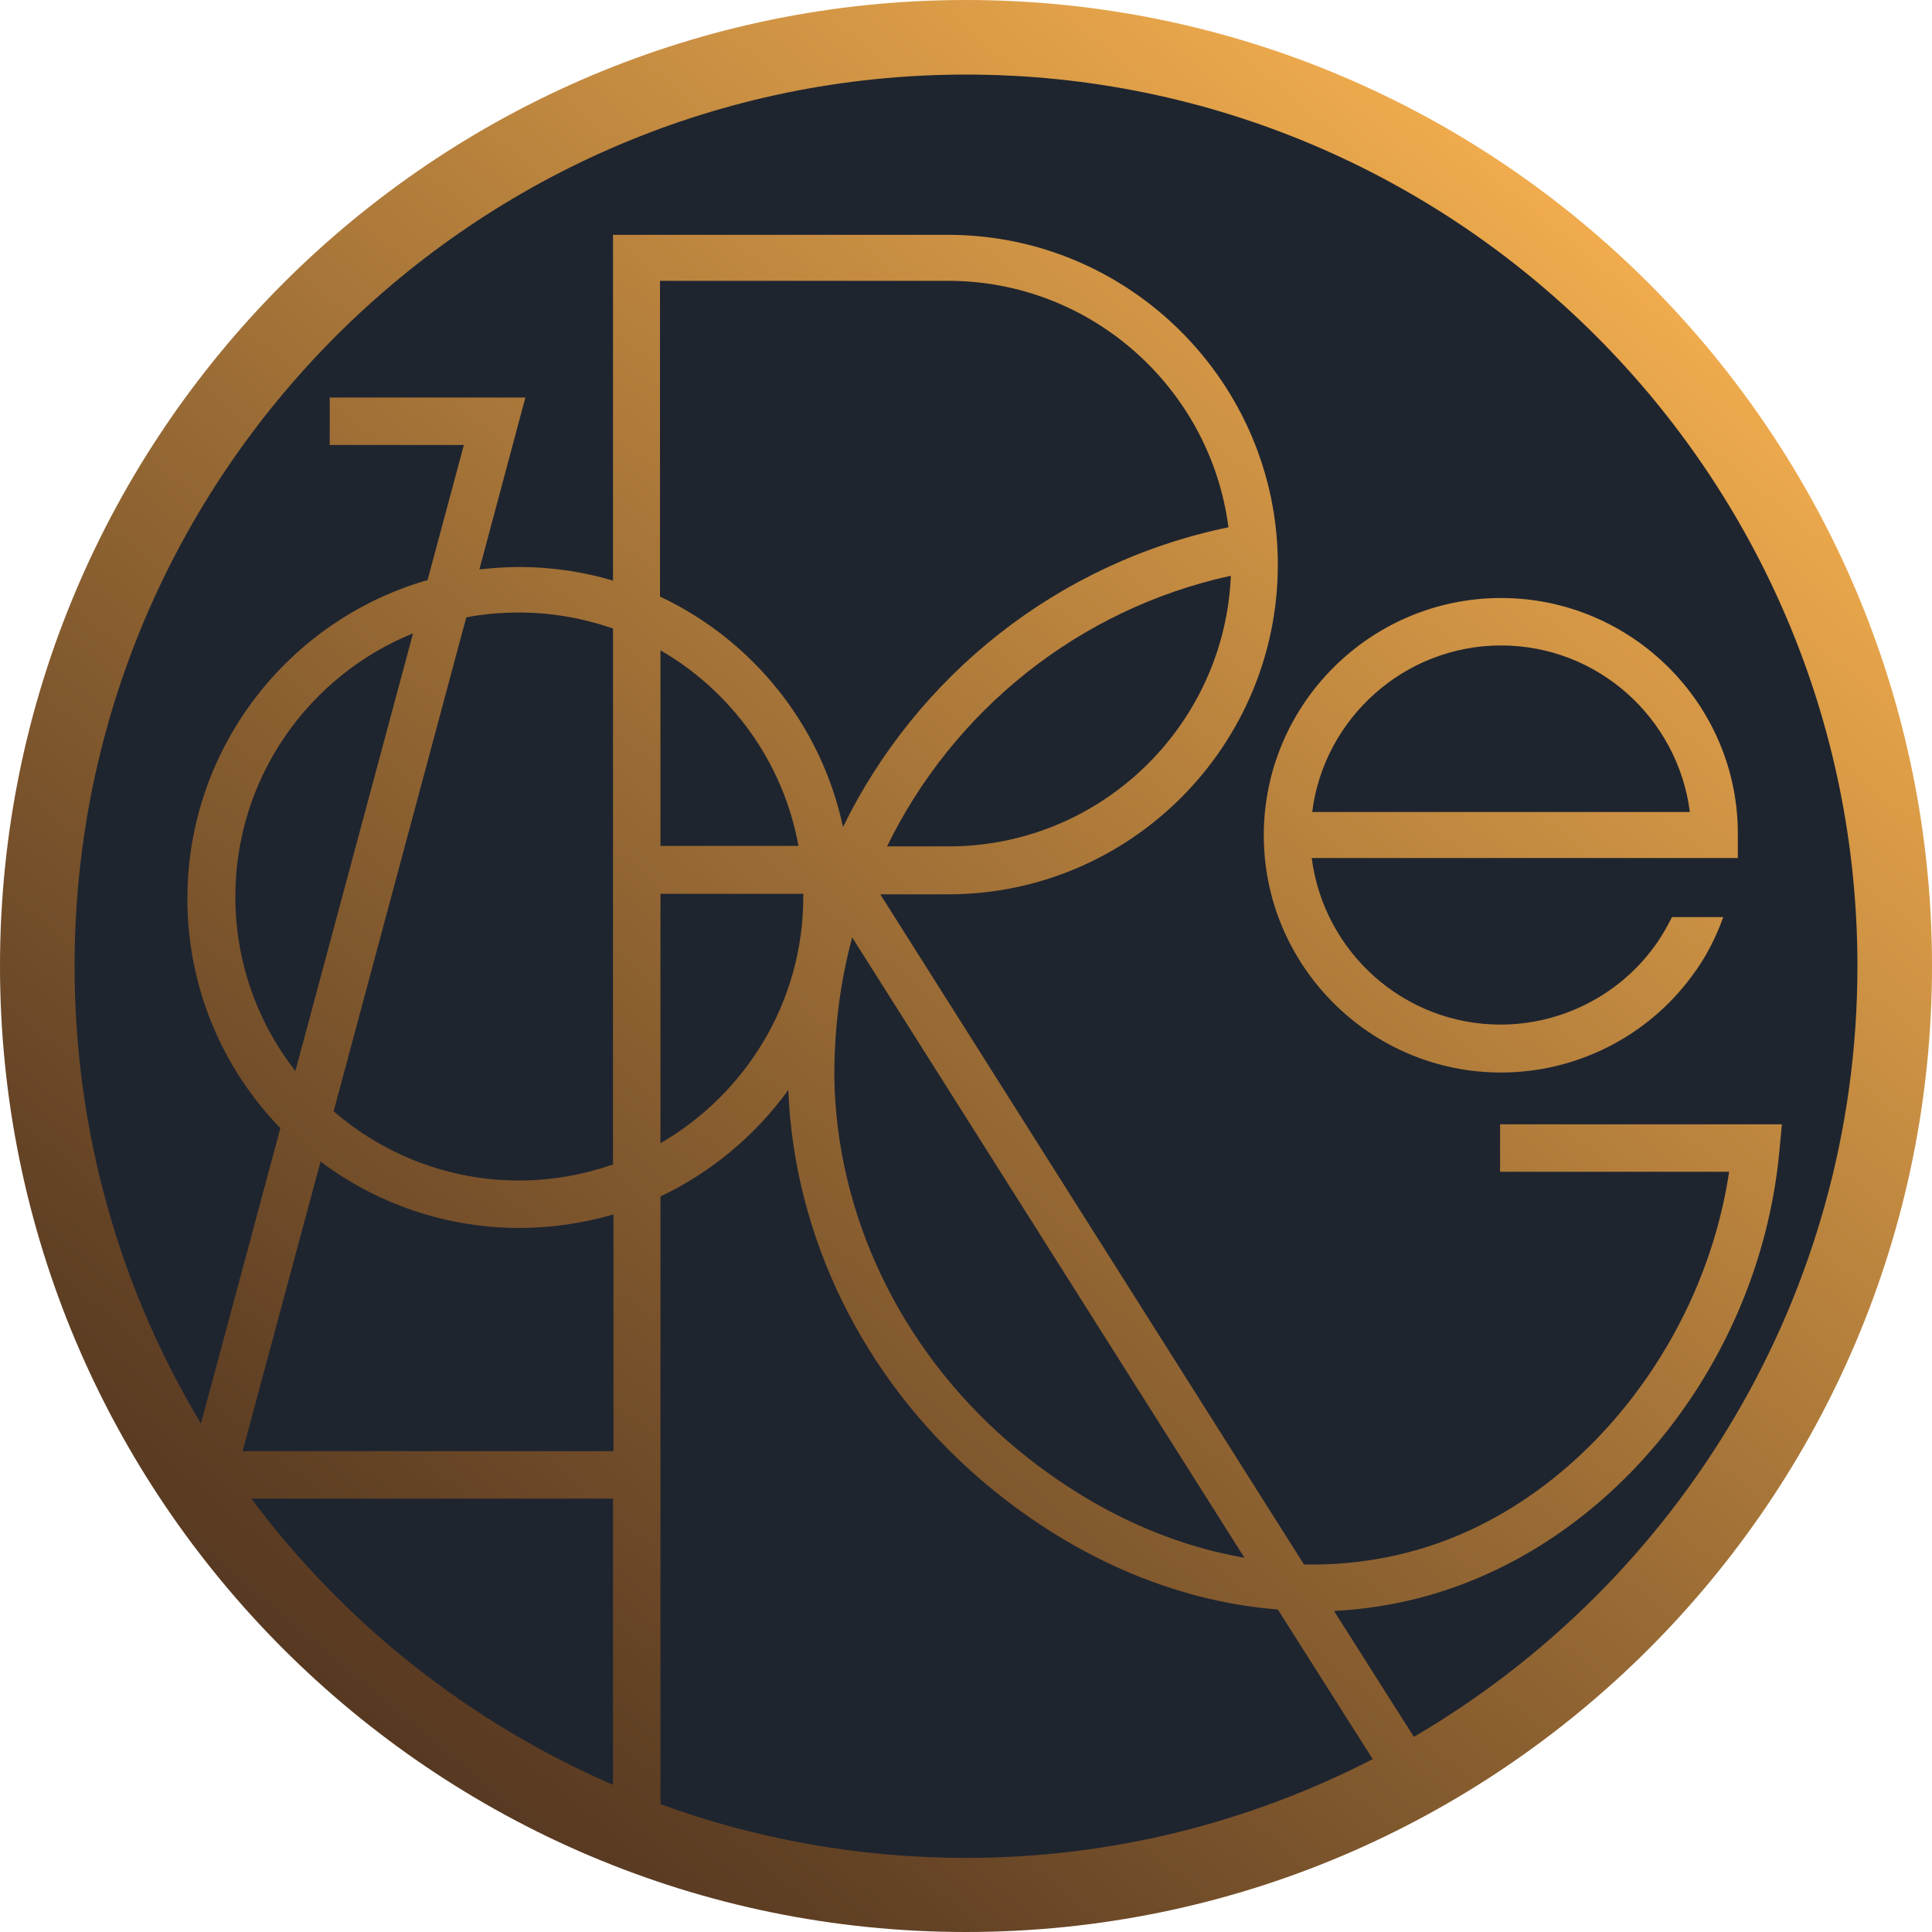
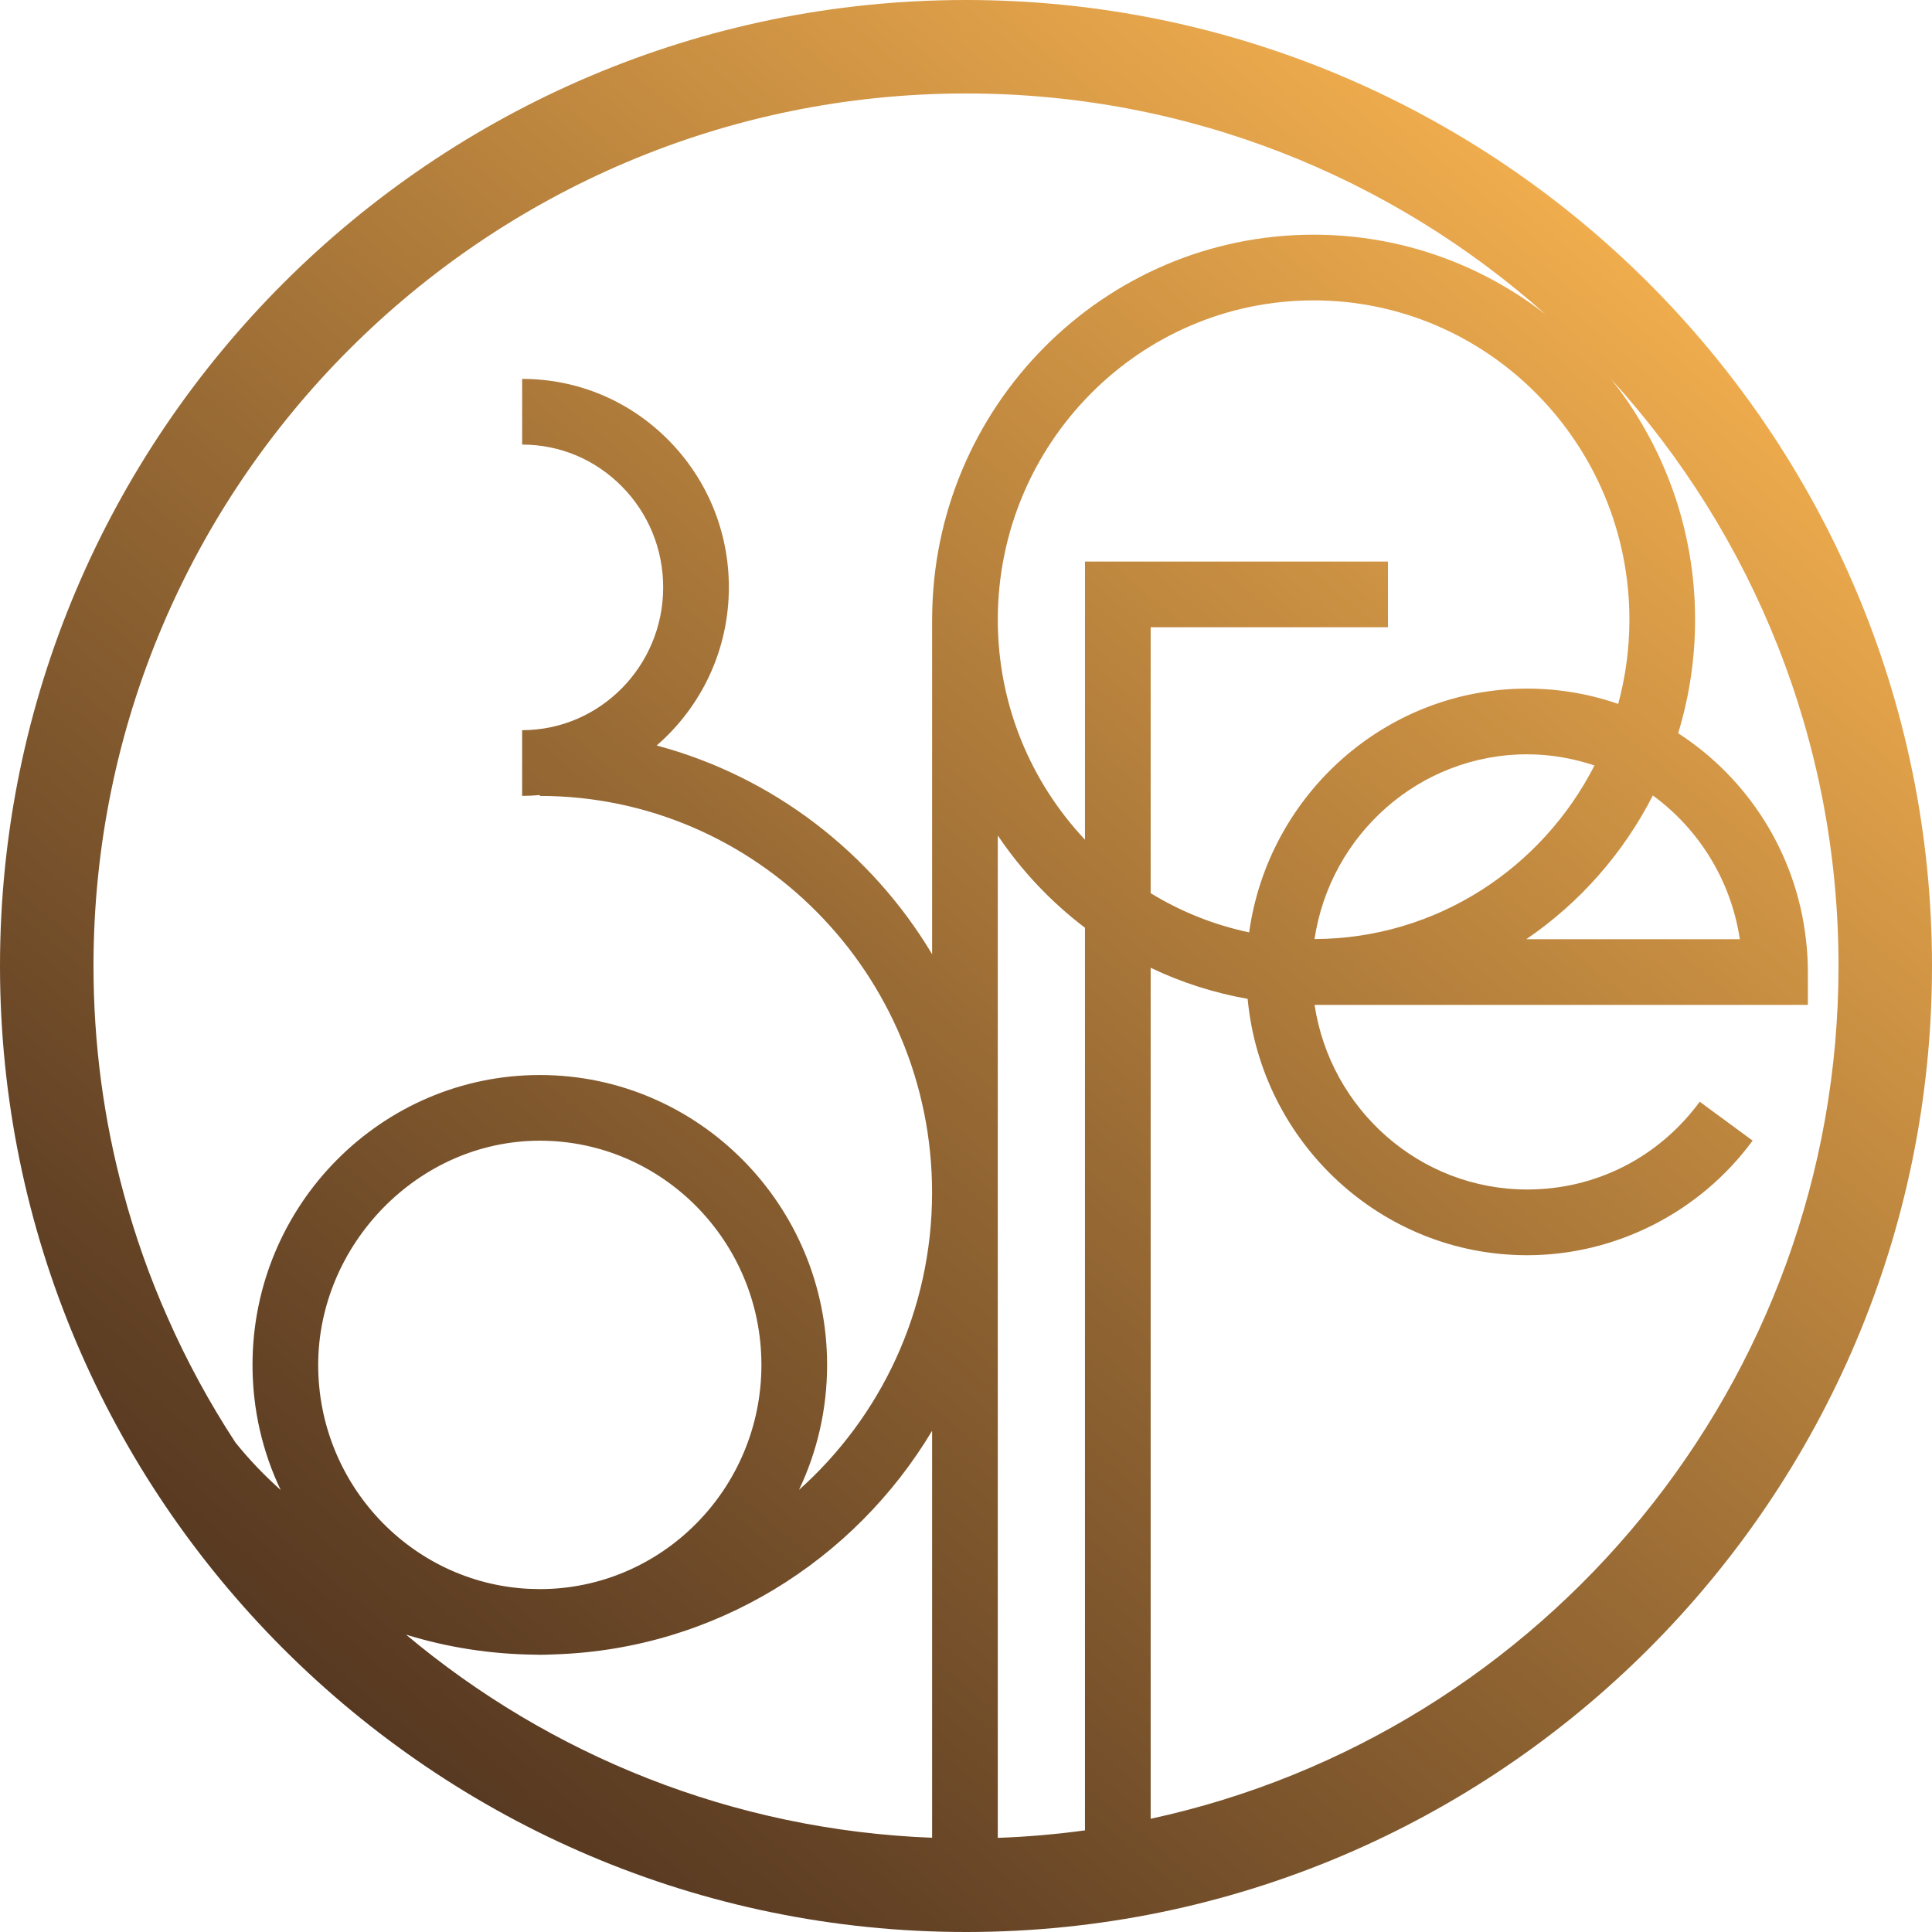
- <svg xmlns="http://www.w3.org/2000/svg" width="89" height="89" viewBox="0 0 89 89" fill="none">
-   <circle cx="44.5" cy="44.5" r="42.5" fill="#1F252F" />
-   <path d="M44.5 0C19.964 0 0 19.964 0 44.5C0 69.036 19.941 89 44.5 89C69.059 89 89 69.036 89 44.5C89 19.964 69.036 0 44.5 0ZM28.239 82.219C21.592 79.342 15.859 74.769 11.577 69.036H28.239V82.219ZM28.239 66.85H11.175L14.766 53.511C17.332 55.43 20.499 56.567 23.934 56.567C25.429 56.567 26.878 56.344 28.261 55.943V66.85H28.239ZM13.607 49.34C11.867 47.11 10.841 44.322 10.841 41.31C10.841 35.823 14.231 31.116 19.027 29.176L13.607 49.34ZM28.239 53.645C26.878 54.114 25.429 54.382 23.912 54.382C20.655 54.382 17.666 53.177 15.369 51.192L21.48 28.44C22.261 28.284 23.087 28.217 23.912 28.217C25.429 28.217 26.878 28.485 28.239 28.953V53.645ZM44.5 85.587C39.57 85.587 34.819 84.717 30.425 83.111V55.117C32.767 54.002 34.797 52.307 36.314 50.21C36.581 56.969 39.749 63.438 45.058 68.055C49.251 71.691 54.069 73.765 58.865 74.144L63.237 81.037C57.593 83.937 51.236 85.587 44.5 85.587ZM38.834 38.098C37.831 33.392 34.663 29.488 30.403 27.481V12.937H43.675C50.3 12.937 55.764 17.912 56.59 24.291C48.694 25.919 42.225 31.161 38.834 38.098ZM56.701 26.522C56.411 33.436 50.701 38.99 43.697 38.99H40.864C43.898 32.767 49.653 28.061 56.701 26.522ZM39.258 43.184L57.326 71.758C53.556 71.111 49.809 69.304 46.463 66.427C41.444 62.077 38.522 55.943 38.433 49.586C38.433 47.377 38.7 45.236 39.258 43.184ZM36.782 38.968H30.425V29.957C33.704 31.853 36.091 35.132 36.782 38.968ZM37.005 41.154C37.005 41.199 37.005 41.243 37.005 41.31C37.005 46.151 34.351 50.389 30.425 52.664V41.176H37.005V41.154ZM65.133 80.011L61.452 74.211C63.549 74.1 65.601 73.676 67.587 72.895C75.394 69.839 81.171 61.832 81.974 52.976L82.085 51.794H69.103V53.98H79.654C78.539 61.475 73.386 68.3 66.784 70.888C64.62 71.735 62.345 72.115 60.069 72.07L40.552 41.199H43.675C52.062 41.199 58.865 34.373 58.865 26.009C58.865 17.644 52.039 10.818 43.675 10.818H31.585H28.239V26.745C26.878 26.343 25.429 26.12 23.912 26.12C23.287 26.12 22.685 26.165 22.083 26.232L24.202 18.313H15.19V20.499H21.369L19.696 26.722C13.316 28.551 8.632 34.44 8.632 41.4C8.632 45.504 10.261 49.229 12.915 51.972L9.257 65.579C5.554 59.423 3.435 52.196 3.435 44.5C3.435 21.86 21.86 3.435 44.5 3.435C67.14 3.435 85.565 21.86 85.565 44.5C85.565 59.623 77.334 72.873 65.133 80.011ZM69.148 27.548C63.125 27.548 58.218 32.455 58.218 38.477C58.218 44.5 63.125 49.407 69.148 49.407C72.605 49.407 75.884 47.757 77.936 44.968C78.561 44.143 79.029 43.229 79.386 42.247H77.022C76.776 42.738 76.509 43.206 76.174 43.652C74.524 45.883 71.891 47.199 69.126 47.199C64.664 47.199 60.984 43.853 60.426 39.526H80.055V38.433C80.078 32.455 75.17 27.548 69.148 27.548ZM60.449 37.407C60.984 33.102 64.687 29.734 69.148 29.734C73.609 29.734 77.29 33.08 77.847 37.407H60.449Z" fill="url(#paint0_linear)" />
+ <svg xmlns="http://www.w3.org/2000/svg" width="120" height="120" viewBox="0 0 120 120" fill="none">
+   <path d="M60 0C26.917 0 0 26.916 0 59.997C0 93.079 26.917 120 60 120C93.083 120 120 93.085 120 59.997C120 26.91 93.089 0 60 0ZM100.509 43.722C98.735 43.106 96.833 42.771 94.855 42.771C86.061 42.771 78.775 49.369 77.587 57.911C75.392 57.449 73.33 56.615 71.47 55.477V38.959H86.209V34.879H67.391V52.155C64.039 48.594 61.975 43.784 61.975 38.492C61.975 27.555 70.775 18.657 81.591 18.657C92.406 18.657 101.206 27.555 101.206 38.492C101.206 40.302 100.96 42.055 100.509 43.722ZM81.648 58.326C82.621 51.834 88.175 46.852 94.855 46.852C96.315 46.852 97.717 47.104 99.035 47.545C95.783 53.925 89.215 58.304 81.648 58.326ZM102.662 49.408C105.507 51.488 107.516 54.671 108.063 58.336H94.799C98.109 56.084 100.822 53.009 102.661 49.408H102.662ZM61.974 74.075V51.892C63.454 54.091 65.287 56.029 67.39 57.624V113.687C65.611 113.931 63.804 114.088 61.974 114.153V74.075ZM60 5.805C73.807 5.805 86.421 10.996 96 19.527C92.004 16.426 87.008 14.577 81.59 14.577C68.548 14.577 57.935 25.267 57.897 38.42H57.895V59.267C54.12 52.959 48.012 48.23 40.786 46.304C43.529 43.927 45.271 40.408 45.271 36.484C45.271 33.029 43.938 29.78 41.518 27.335C39.092 24.884 35.866 23.534 32.432 23.534V27.614C34.768 27.614 36.965 28.535 38.618 30.205C40.278 31.881 41.191 34.111 41.191 36.484C41.191 41.374 37.261 45.353 32.431 45.353V49.433C32.802 49.433 33.168 49.414 33.531 49.382V49.436C46.966 49.436 57.893 60.484 57.893 74.07C57.893 81.417 54.691 88.019 49.628 92.537C50.746 90.186 51.373 87.554 51.373 84.777C51.373 74.848 43.368 66.771 33.529 66.771C23.689 66.771 15.684 74.848 15.684 84.777C15.684 87.558 16.312 90.193 17.433 92.546C16.42 91.644 15.48 90.659 14.626 89.601C13.011 87.133 11.595 84.532 10.399 81.809C9.296 79.324 8.379 76.741 7.665 74.07C6.451 69.582 5.807 64.862 5.807 59.996C5.807 30.114 30.117 5.805 60.001 5.805H60ZM32.806 98.683C25.55 98.302 19.763 92.21 19.763 84.777C19.763 77.343 25.938 70.851 33.528 70.851C41.118 70.851 47.293 77.098 47.293 84.777C47.293 92.455 41.118 98.702 33.528 98.702C33.358 98.702 33.19 98.695 33.022 98.689C32.95 98.688 32.878 98.685 32.806 98.683ZM33.233 102.773C33.332 102.775 33.429 102.781 33.528 102.781C33.847 102.781 34.166 102.771 34.482 102.755C44.408 102.423 53.064 96.94 57.895 88.868V114.146C45.489 113.67 34.137 109.012 25.222 101.531C27.762 102.316 30.449 102.745 33.234 102.774L33.233 102.773ZM71.47 112.968V60.11C73.355 61.012 75.377 61.666 77.494 62.041C78.332 70.96 85.793 77.964 94.855 77.964C100.347 77.964 105.584 75.305 108.859 70.846L105.573 68.431C103.024 71.897 99.117 73.882 94.855 73.882C88.178 73.882 82.627 68.901 81.651 62.416H112.29V60.366C112.29 59.681 112.249 59.002 112.168 58.334C111.558 52.964 108.539 48.326 104.233 45.541C104.916 43.311 105.285 40.943 105.285 38.49C105.285 32.834 103.325 27.634 100.061 23.535C108.837 33.168 114.194 45.968 114.194 59.995C114.194 85.943 95.863 107.69 71.47 112.967V112.968Z" fill="url(#paint0_linear_2161_133484)" />
  <defs>
-     <linearGradient id="paint0_linear" x1="76.763" y1="6.037" x2="11.924" y2="83.32" gradientUnits="userSpaceOnUse">
-       <stop stop-color="#FBB451" />
-       <stop offset="0.08" stop-color="#EBA84C" />
-       <stop offset="0.528" stop-color="#986A34" />
-       <stop offset="0.846" stop-color="#634225" />
+     <linearGradient id="paint0_linear_2161_133484" x1="103.529" y1="8.124" x2="16.125" y2="112.304" gradientUnits="userSpaceOnUse">
+       <stop stop-color="#FCB551" />
+       <stop offset="0.08" stop-color="#EBA94C" />
+       <stop offset="0.53" stop-color="#986A34" />
+       <stop offset="0.85" stop-color="#634225" />
      <stop offset="1" stop-color="#4F331F" />
    </linearGradient>
  </defs>
</svg>
